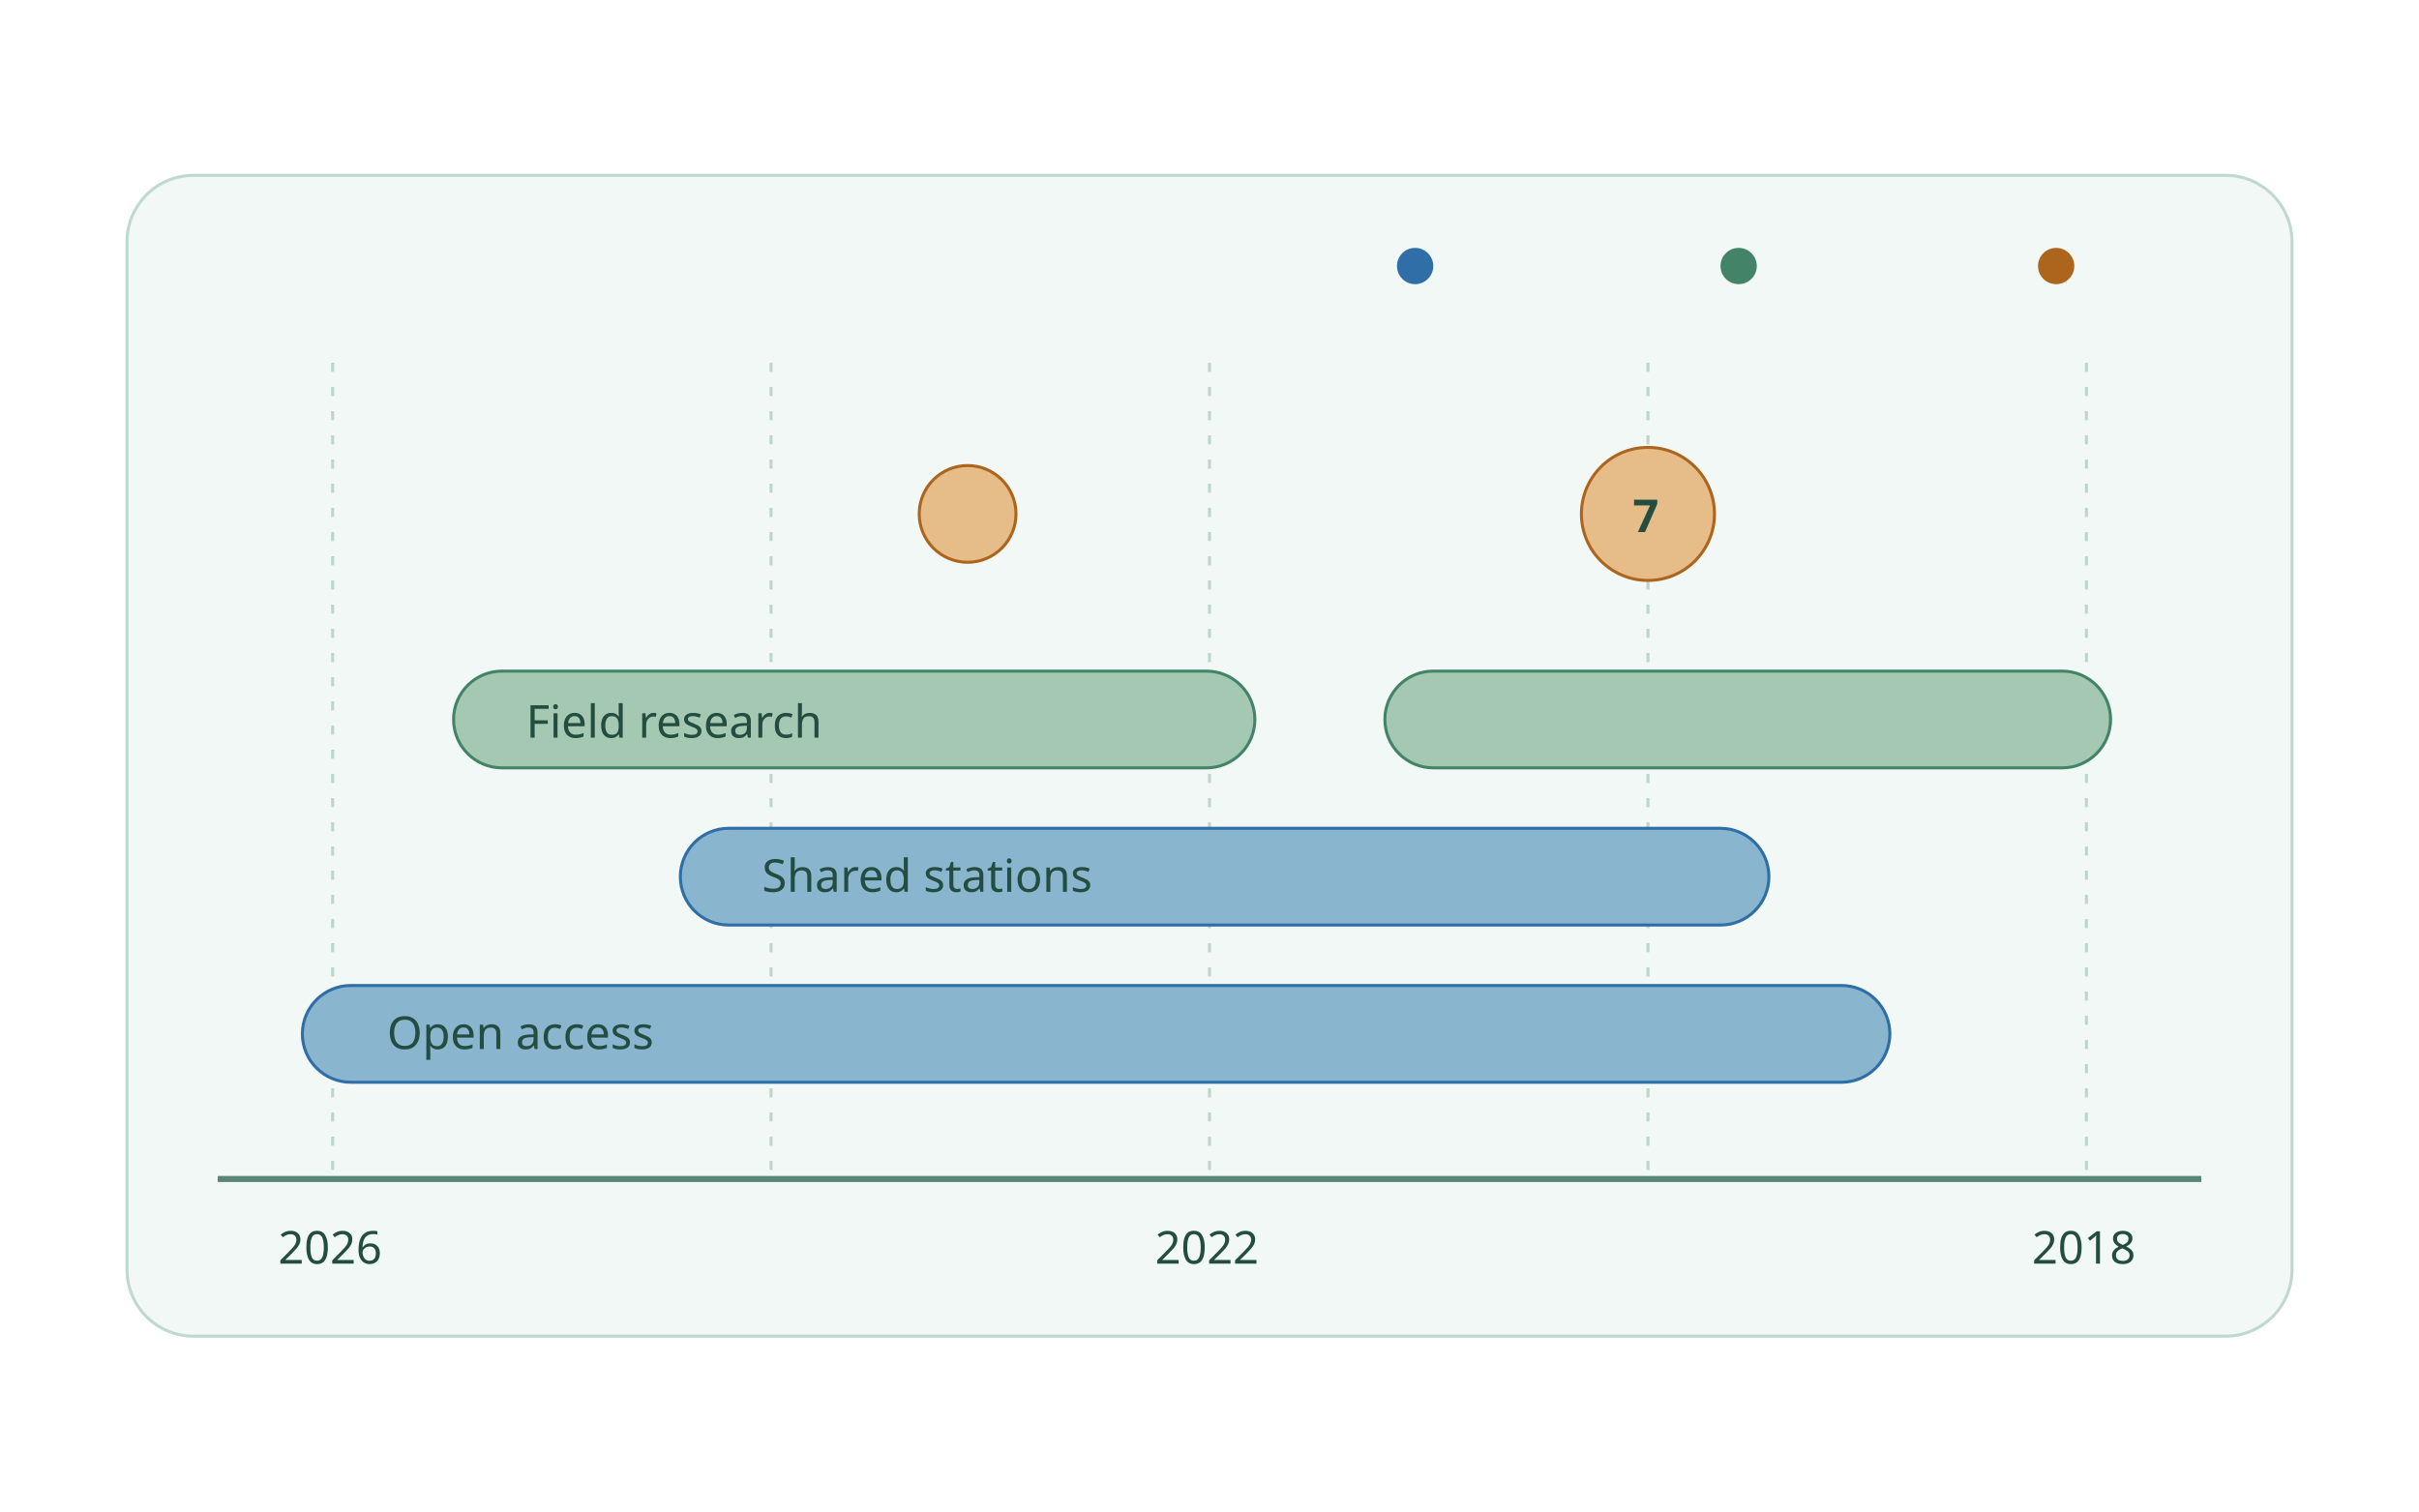
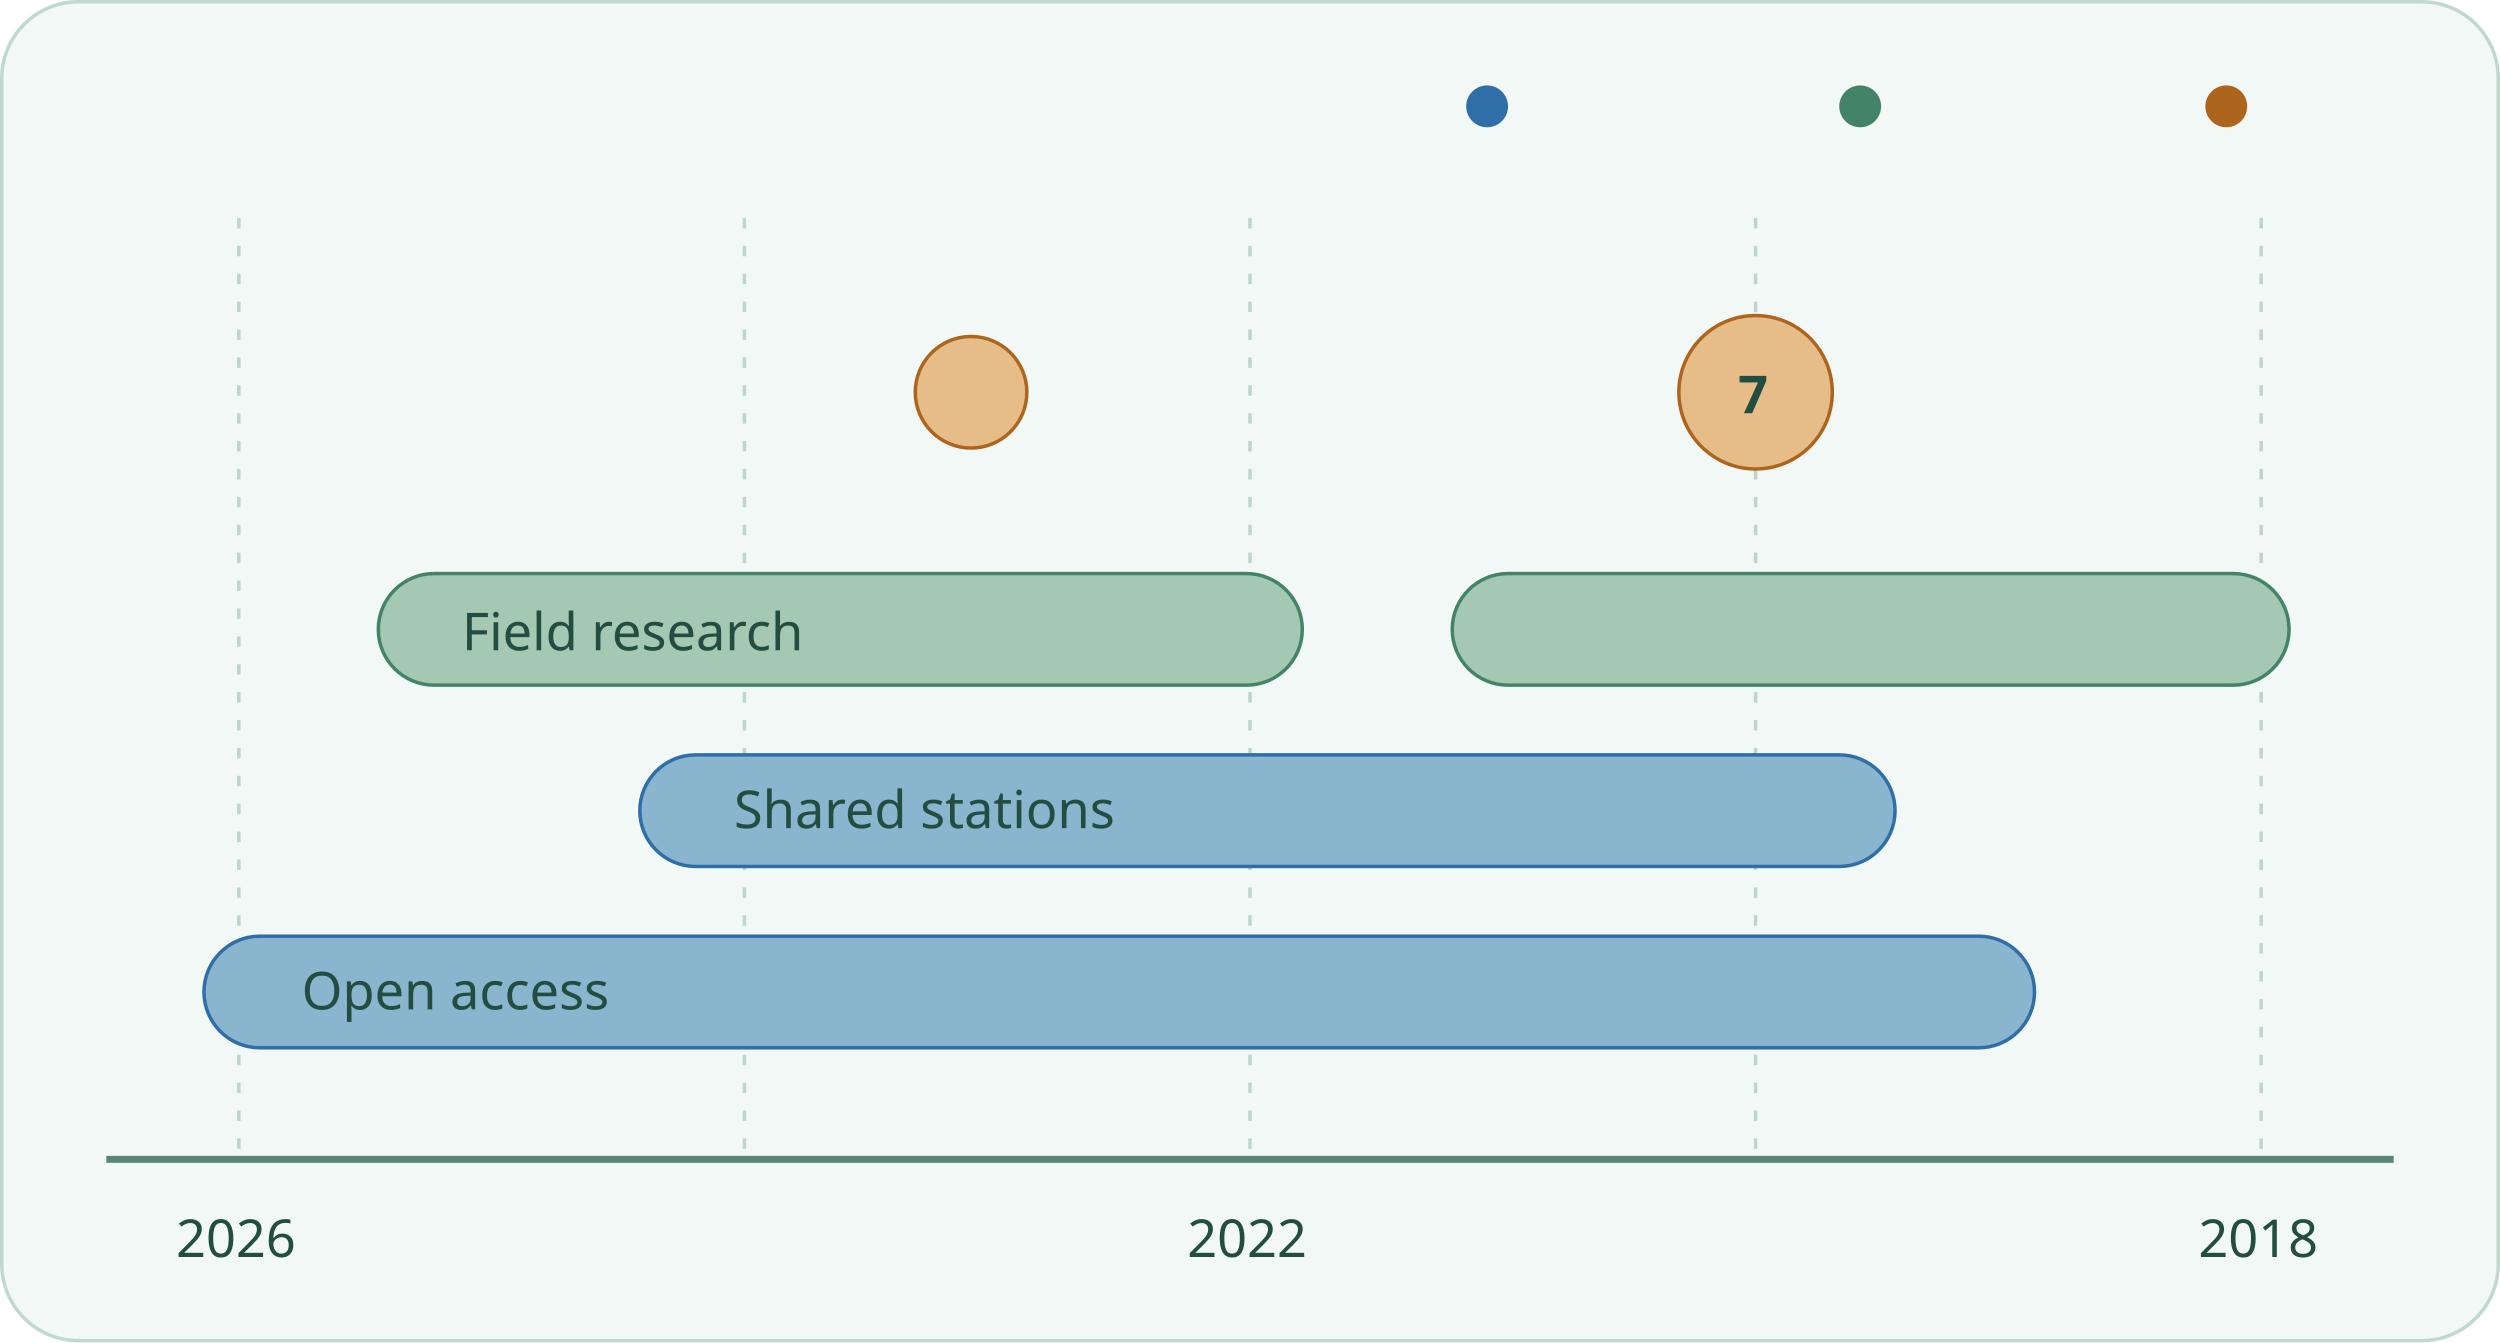
- <svg xmlns="http://www.w3.org/2000/svg" width="800" height="500" viewBox="0 0 800 500">
+ <svg xmlns="http://www.w3.org/2000/svg" width="717" height="385" viewBox="41.5 57.5 717 385">
  <rect x="42" y="58" width="716" height="384" rx="22" fill="#f2f8f5" stroke="#bfd9ce" />
  <g stroke="#bdd5cb" stroke-dasharray="3 5">
    <path d="M110 120v270m145-270v270m145-270v270m145-270v270m145-270v270" />
  </g>
  <path d="M72 390h656" stroke="#588775" stroke-width="2" />
  <g fill="#89b5ce" stroke="#2f6ea6">
    <rect x="100" y="326" width="525" height="32" rx="16" />
    <rect x="225" y="274" width="360" height="32" rx="16" />
  </g>
  <g fill="#a4c8b1" stroke="#438468">
    <rect x="150" y="222" width="265" height="32" rx="16" />
    <rect x="458" y="222" width="240" height="32" rx="16" />
  </g>
  <g fill="#e6bd89" stroke="#ad651e">
    <circle cx="545" cy="170" r="22" />
    <circle cx="320" cy="170" r="16" />
  </g>
  <g fill="#224d40" font-family="sans-serif" font-size="15">
    <text x="128" y="347">Open access</text>
    <text x="252" y="295">Shared stations</text>
    <text x="174" y="244">Field research</text>
    <text x="540" y="176" font-weight="bold">7</text>
    <text x="92" y="418">2026</text>
    <text x="382" y="418">2022</text>
    <text x="672" y="418">2018</text>
  </g>
  <g fill="#2f6ea6">
    <circle cx="468" cy="88" r="6" />
  </g>
  <circle cx="575" cy="88" r="6" fill="#438468" />
  <circle cx="680" cy="88" r="6" fill="#ad651e" />
</svg>
